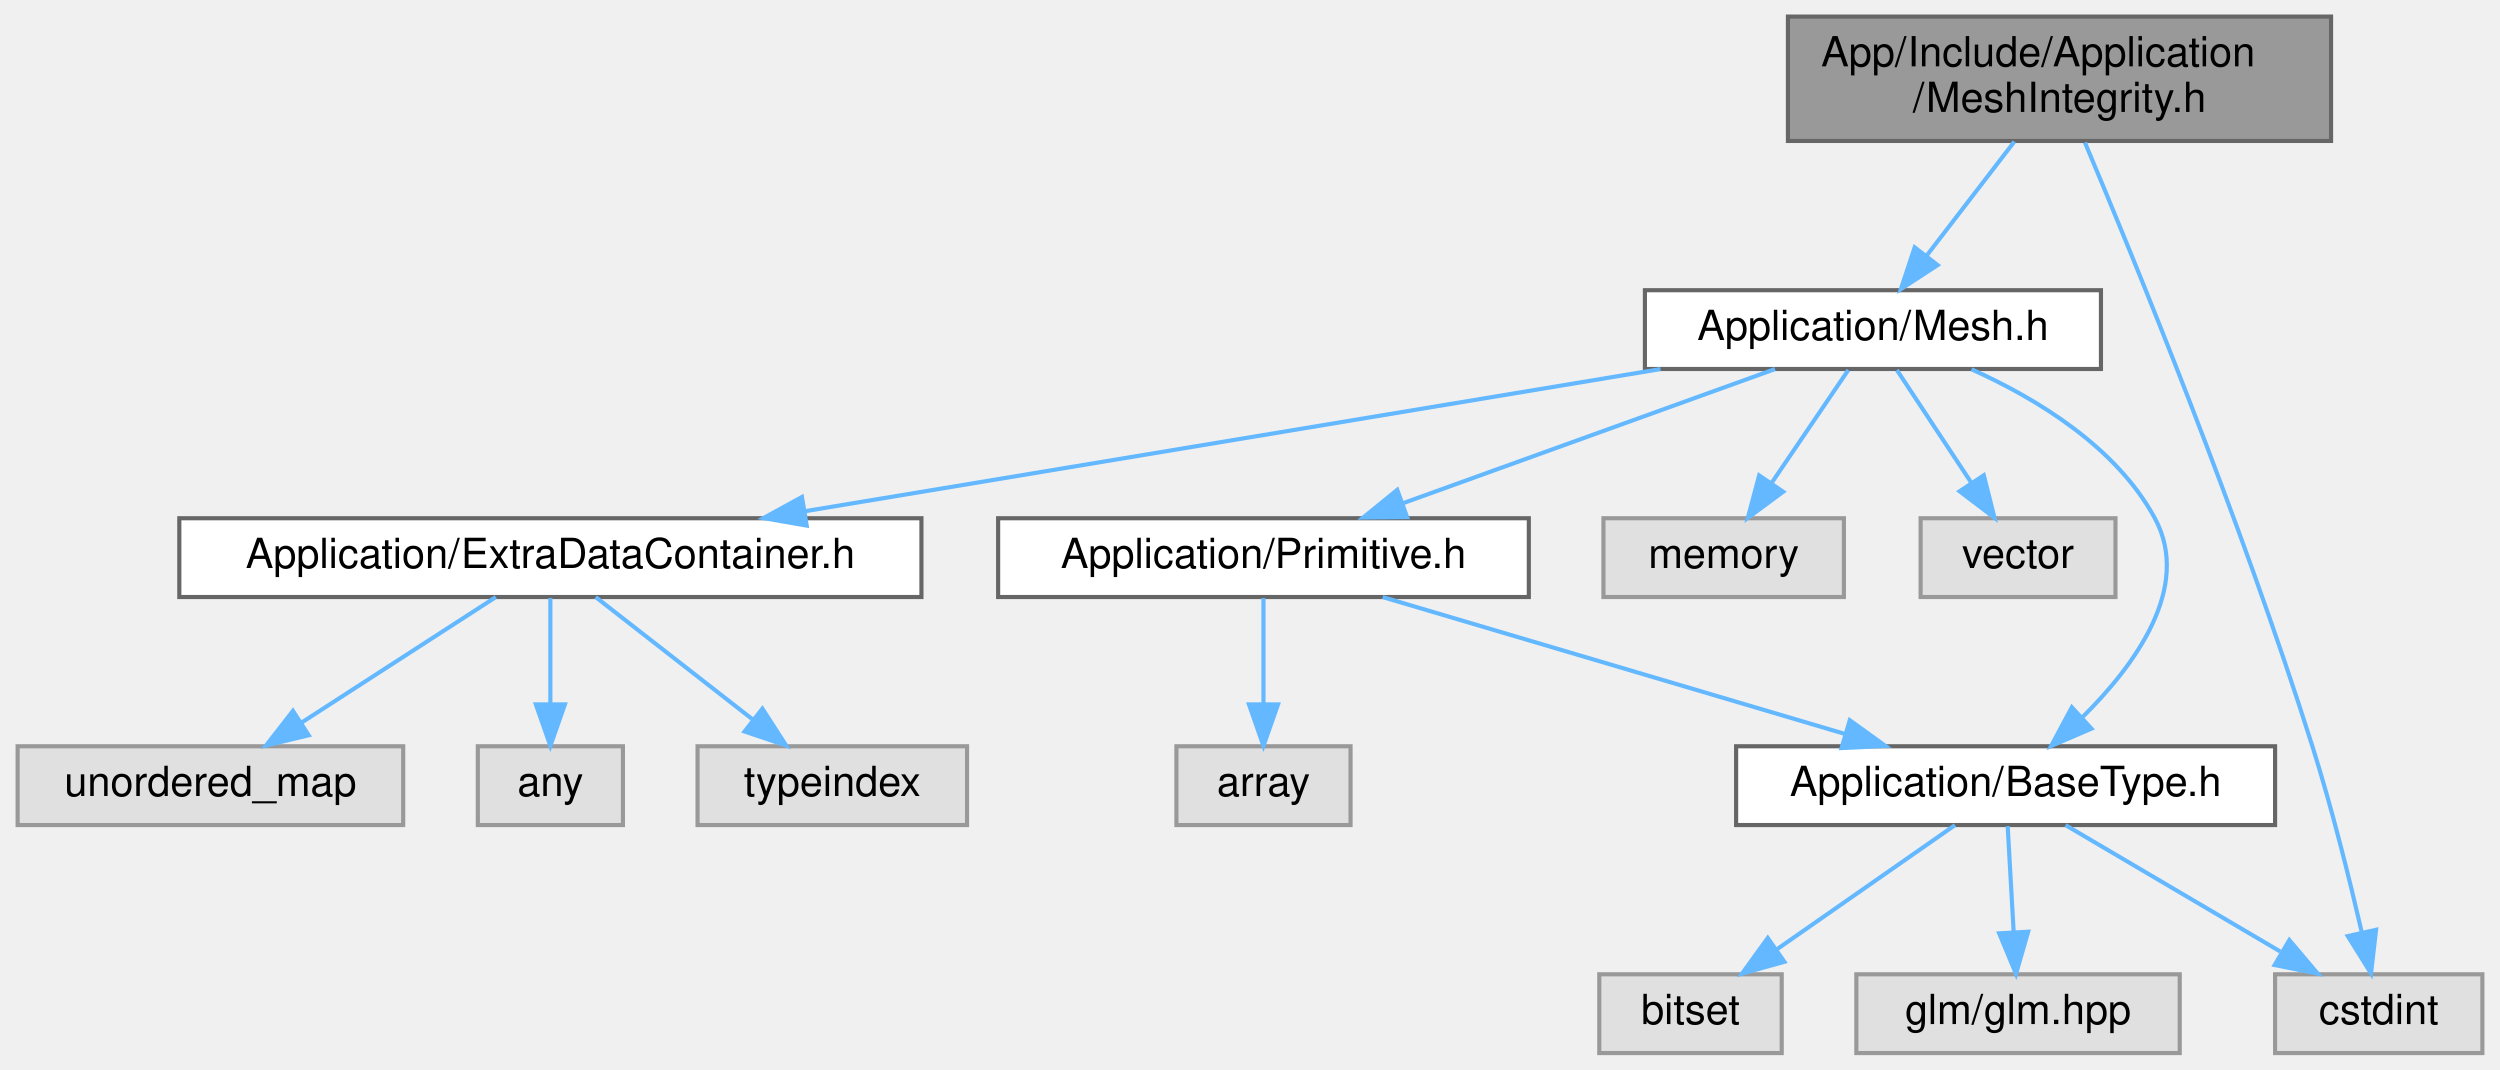
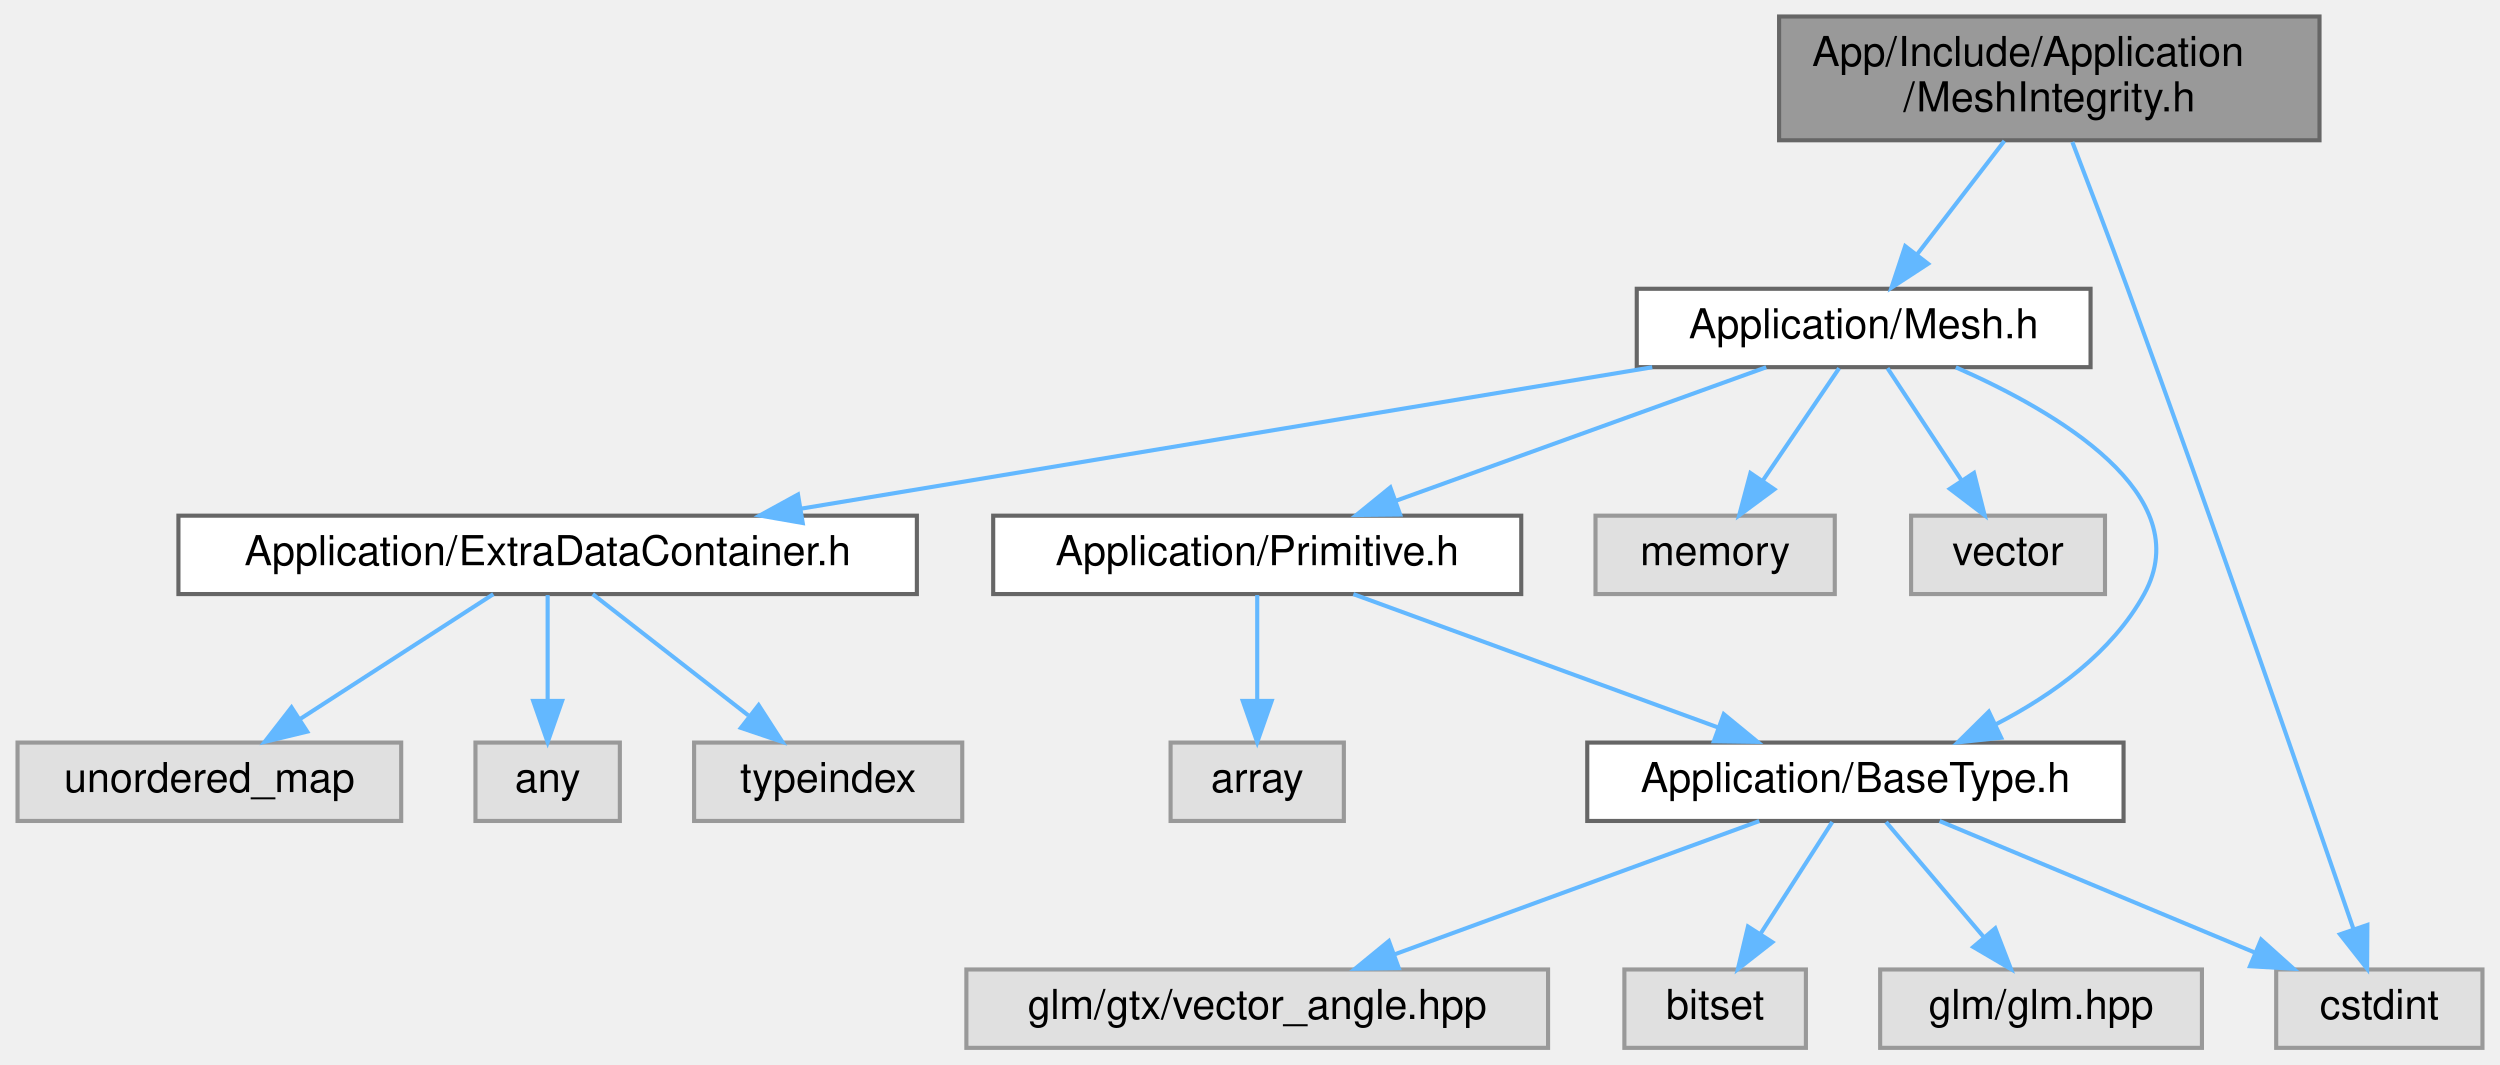
- <svg xmlns="http://www.w3.org/2000/svg" xmlns:xlink="http://www.w3.org/1999/xlink" width="603pt" height="258pt" viewBox="0.00 0.00 602.50 258.00">
+ <svg xmlns="http://www.w3.org/2000/svg" xmlns:xlink="http://www.w3.org/1999/xlink" width="606pt" height="258pt" viewBox="0.00 0.00 605.50 258.00">
  <g id="graph0" class="graph" transform="scale(1 1) rotate(0) translate(4 254)">
    <g id="Node000001" class="node">
      <g id="a_Node000001">
        <a xlink:title=" ">
          <polygon fill="#999999" stroke="#666666" points="558,-250 427,-250 427,-220 558,-220 558,-250" />
          <text text-anchor="start" x="435" y="-238" font-family="Helvetica,sans-Serif" font-size="10.00">App/Include/Application</text>
          <text text-anchor="middle" x="492.5" y="-227" font-family="Helvetica,sans-Serif" font-size="10.00">/MeshIntegrity.h</text>
        </a>
      </g>
    </g>
    <g id="Node000002" class="node">
      <g id="a_Node000002">
        <a xlink:href="Mesh_8h.html" target="_top" xlink:title=" ">
          <polygon fill="white" stroke="#666666" points="502.5,-184 392.5,-184 392.5,-165 502.5,-165 502.5,-184" />
          <text text-anchor="middle" x="447.5" y="-172" font-family="Helvetica,sans-Serif" font-size="10.00">Application/Mesh.h</text>
        </a>
      </g>
    </g>
    <g id="edge1_Node000001_Node000002" class="edge">
      <g id="a_edge1_Node000001_Node000002">
        <a xlink:title=" ">
          <path fill="none" stroke="#63b8ff" d="M481.61,-219.84C475.21,-211.52 467.08,-200.96 460.37,-192.23" />
          <polygon fill="#63b8ff" stroke="#63b8ff" points="463.11,-190.06 454.24,-184.27 457.57,-194.33 463.11,-190.06" />
        </a>
      </g>
    </g>
-     <g id="Node000006" class="node">
-       <g id="a_Node000006">
-         <a xlink:title=" ">
-           <polygon fill="#e0e0e0" stroke="#999999" points="594.5,-19 544.5,-19 544.5,0 594.5,0 594.5,-19" />
-           <text text-anchor="middle" x="569.5" y="-7" font-family="Helvetica,sans-Serif" font-size="10.00">cstdint</text>
-         </a>
-       </g>
-     </g>
-     <g id="edge15_Node000001_Node000006" class="edge">
-       <g id="a_edge15_Node000001_Node000006">
-         <a xlink:title=" ">
-           <path fill="none" stroke="#63b8ff" d="M498.63,-219.64C510.33,-191.87 536.24,-128.72 553.5,-74 558.21,-59.07 562.48,-41.84 565.42,-29.09" />
-           <polygon fill="#63b8ff" stroke="#63b8ff" points="568.86,-29.74 567.64,-19.22 562.03,-28.21 568.86,-29.74" />
+     <g id="Node000007" class="node">
+       <g id="a_Node000007">
+         <a xlink:title=" ">
+           <polygon fill="#e0e0e0" stroke="#999999" points="597.5,-19 547.5,-19 547.5,0 597.5,0 597.5,-19" />
+           <text text-anchor="middle" x="572.5" y="-7" font-family="Helvetica,sans-Serif" font-size="10.00">cstdint</text>
+         </a>
+       </g>
+     </g>
+     <g id="edge16_Node000001_Node000007" class="edge">
+       <g id="a_edge16_Node000001_Node000007">
+         <a xlink:title=" ">
+           <path fill="none" stroke="#63b8ff" d="M498.08,-219.59C501.92,-209.62 507.1,-196.04 511.5,-184 532.1,-127.67 555.31,-60.59 566.21,-28.86" />
+           <polygon fill="#63b8ff" stroke="#63b8ff" points="569.6,-29.79 569.53,-19.19 562.97,-27.52 569.6,-29.79" />
        </a>
      </g>
    </g>
    <g id="Node000003" class="node">
      <g id="a_Node000003">
        <a xlink:href="BaseType_8h.html" target="_top" xlink:title=" ">
-           <polygon fill="white" stroke="#666666" points="544.5,-74 414.5,-74 414.5,-55 544.5,-55 544.5,-74" />
-           <text text-anchor="middle" x="479.5" y="-62" font-family="Helvetica,sans-Serif" font-size="10.00">Application/BaseType.h</text>
+           <polygon fill="white" stroke="#666666" points="510.5,-74 380.5,-74 380.5,-55 510.5,-55 510.5,-74" />
+           <text text-anchor="middle" x="445.5" y="-62" font-family="Helvetica,sans-Serif" font-size="10.00">Application/BaseType.h</text>
        </a>
      </g>
    </g>
    <g id="edge2_Node000002_Node000003" class="edge">
      <g id="a_edge2_Node000002_Node000003">
        <a xlink:title=" ">
-           <path fill="none" stroke="#63b8ff" d="M471.28,-164.92C486.93,-157.89 506.17,-146.25 515.5,-129 524.47,-112.41 510.85,-93.66 497.87,-80.85" />
-           <polygon fill="#63b8ff" stroke="#63b8ff" points="500.21,-78.25 490.48,-74.07 495.48,-83.41 500.21,-78.25" />
-         </a>
-       </g>
-     </g>
-     <g id="Node000007" class="node">
-       <g id="a_Node000007">
+           <path fill="none" stroke="#63b8ff" d="M469.84,-164.96C494.4,-154.17 528.72,-134.07 515.5,-110 507.73,-95.85 493.33,-85.56 479.61,-78.46" />
+           <polygon fill="#63b8ff" stroke="#63b8ff" points="480.84,-75.17 470.31,-74.05 477.84,-81.49 480.84,-75.17" />
+         </a>
+       </g>
+     </g>
+     <g id="Node000008" class="node">
+       <g id="a_Node000008">
        <a xlink:href="ExtraDataContainer_8h.html" target="_top" xlink:title=" ">
          <polygon fill="white" stroke="#666666" points="218,-129 39,-129 39,-110 218,-110 218,-129" />
          <text text-anchor="middle" x="128.5" y="-117" font-family="Helvetica,sans-Serif" font-size="10.00">Application/ExtraDataContainer.h</text>
        </a>
      </g>
    </g>
-     <g id="edge6_Node000002_Node000007" class="edge">
-       <g id="a_edge6_Node000002_Node000007">
+     <g id="edge7_Node000002_Node000008" class="edge">
+       <g id="a_edge7_Node000002_Node000008">
        <a xlink:title=" ">
          <path fill="none" stroke="#63b8ff" d="M396.25,-164.98C340.06,-155.65 249.93,-140.67 189.98,-130.71" />
          <polygon fill="#63b8ff" stroke="#63b8ff" points="190.33,-127.22 179.89,-129.04 189.18,-134.13 190.33,-127.22" />
        </a>
      </g>
    </g>
-     <g id="Node000011" class="node">
-       <g id="a_Node000011">
+     <g id="Node000012" class="node">
+       <g id="a_Node000012">
        <a xlink:href="Primitive_8h.html" target="_top" xlink:title=" ">
          <polygon fill="white" stroke="#666666" points="364.5,-129 236.5,-129 236.5,-110 364.5,-110 364.5,-129" />
          <text text-anchor="middle" x="300.5" y="-117" font-family="Helvetica,sans-Serif" font-size="10.00">Application/Primitive.h</text>
        </a>
      </g>
    </g>
-     <g id="edge10_Node000002_Node000011" class="edge">
-       <g id="a_edge10_Node000002_Node000011">
+     <g id="edge11_Node000002_Node000012" class="edge">
+       <g id="a_edge11_Node000002_Node000012">
        <a xlink:title=" ">
          <path fill="none" stroke="#63b8ff" d="M423.88,-164.98C399.6,-156.23 361.55,-142.51 334.13,-132.62" />
          <polygon fill="#63b8ff" stroke="#63b8ff" points="335.14,-129.27 324.55,-129.17 332.77,-135.85 335.14,-129.27" />
        </a>
      </g>
    </g>
+     <g id="Node000014" class="node">
+       <g id="a_Node000014">
+         <a xlink:title=" ">
+           <polygon fill="#e0e0e0" stroke="#999999" points="440.5,-129 382.5,-129 382.5,-110 440.5,-110 440.5,-129" />
+           <text text-anchor="middle" x="411.5" y="-117" font-family="Helvetica,sans-Serif" font-size="10.00">memory</text>
+         </a>
+       </g>
+     </g>
+     <g id="edge14_Node000002_Node000014" class="edge">
+       <g id="a_edge14_Node000002_Node000014">
+         <a xlink:title=" ">
+           <path fill="none" stroke="#63b8ff" d="M441.56,-164.75C436.52,-157.34 429.16,-146.5 422.99,-137.41" />
+           <polygon fill="#63b8ff" stroke="#63b8ff" points="425.85,-135.39 417.33,-129.09 420.06,-139.33 425.85,-135.39" />
+         </a>
+       </g>
+     </g>
+     <g id="Node000015" class="node">
+       <g id="a_Node000015">
+         <a xlink:title=" ">
+           <polygon fill="#e0e0e0" stroke="#999999" points="506,-129 459,-129 459,-110 506,-110 506,-129" />
+           <text text-anchor="middle" x="482.5" y="-117" font-family="Helvetica,sans-Serif" font-size="10.00">vector</text>
+         </a>
+       </g>
+     </g>
+     <g id="edge15_Node000002_Node000015" class="edge">
+       <g id="a_edge15_Node000002_Node000015">
+         <a xlink:title=" ">
+           <path fill="none" stroke="#63b8ff" d="M453.28,-164.75C458.12,-157.42 465.18,-146.73 471.14,-137.7" />
+           <polygon fill="#63b8ff" stroke="#63b8ff" points="474.24,-139.36 476.83,-129.09 468.4,-135.5 474.24,-139.36" />
+         </a>
+       </g>
+     </g>
+     <g id="Node000004" class="node">
+       <g id="a_Node000004">
+         <a xlink:title=" ">
+           <polygon fill="#e0e0e0" stroke="#999999" points="529.5,-19 451.5,-19 451.5,0 529.5,0 529.5,-19" />
+           <text text-anchor="middle" x="490.5" y="-7" font-family="Helvetica,sans-Serif" font-size="10.00">glm/glm.hpp</text>
+         </a>
+       </g>
+     </g>
+     <g id="edge3_Node000003_Node000004" class="edge">
+       <g id="a_edge3_Node000003_Node000004">
+         <a xlink:title=" ">
+           <path fill="none" stroke="#63b8ff" d="M452.93,-54.75C459.35,-47.18 468.81,-36.05 476.62,-26.84" />
+           <polygon fill="#63b8ff" stroke="#63b8ff" points="479.4,-28.98 483.21,-19.09 474.07,-24.45 479.4,-28.98" />
+         </a>
+       </g>
+     </g>
+     <g id="Node000005" class="node">
+       <g id="a_Node000005">
+         <a xlink:title=" ">
+           <polygon fill="#e0e0e0" stroke="#999999" points="371,-19 230,-19 230,0 371,0 371,-19" />
+           <text text-anchor="middle" x="300.5" y="-7" font-family="Helvetica,sans-Serif" font-size="10.00">glm/gtx/vector_angle.hpp</text>
+         </a>
+       </g>
+     </g>
+     <g id="edge4_Node000003_Node000005" class="edge">
+       <g id="a_edge4_Node000003_Node000005">
+         <a xlink:title=" ">
+           <path fill="none" stroke="#63b8ff" d="M422.2,-54.98C398.25,-46.23 360.72,-32.51 333.67,-22.62" />
+           <polygon fill="#63b8ff" stroke="#63b8ff" points="334.81,-19.32 324.22,-19.17 332.41,-25.89 334.81,-19.32" />
+         </a>
+       </g>
+     </g>
+     <g id="Node000006" class="node">
+       <g id="a_Node000006">
+         <a xlink:title=" ">
+           <polygon fill="#e0e0e0" stroke="#999999" points="433.5,-19 389.5,-19 389.5,0 433.5,0 433.5,-19" />
+           <text text-anchor="middle" x="411.5" y="-7" font-family="Helvetica,sans-Serif" font-size="10.00">bitset</text>
+         </a>
+       </g>
+     </g>
+     <g id="edge5_Node000003_Node000006" class="edge">
+       <g id="a_edge5_Node000003_Node000006">
+         <a xlink:title=" ">
+           <path fill="none" stroke="#63b8ff" d="M439.89,-54.75C435.18,-47.42 428.33,-36.73 422.53,-27.7" />
+           <polygon fill="#63b8ff" stroke="#63b8ff" points="425.36,-25.62 417.01,-19.09 419.46,-29.4 425.36,-25.62" />
+         </a>
+       </g>
+     </g>
+     <g id="edge6_Node000003_Node000007" class="edge">
+       <g id="a_edge6_Node000003_Node000007">
+         <a xlink:title=" ">
+           <path fill="none" stroke="#63b8ff" d="M465.9,-54.98C486.52,-46.38 518.61,-32.99 542.19,-23.15" />
+           <polygon fill="#63b8ff" stroke="#63b8ff" points="543.84,-26.25 551.72,-19.17 541.15,-19.79 543.84,-26.25" />
+         </a>
+       </g>
+     </g>
+     <g id="Node000009" class="node">
+       <g id="a_Node000009">
+         <a xlink:title=" ">
+           <polygon fill="#e0e0e0" stroke="#999999" points="146,-74 111,-74 111,-55 146,-55 146,-74" />
+           <text text-anchor="middle" x="128.5" y="-62" font-family="Helvetica,sans-Serif" font-size="10.00">any</text>
+         </a>
+       </g>
+     </g>
+     <g id="edge8_Node000008_Node000009" class="edge">
+       <g id="a_edge8_Node000008_Node000009">
+         <a xlink:title=" ">
+           <path fill="none" stroke="#63b8ff" d="M128.5,-109.75C128.5,-102.8 128.5,-92.85 128.5,-84.13" />
+           <polygon fill="#63b8ff" stroke="#63b8ff" points="132,-84.09 128.5,-74.09 125,-84.09 132,-84.09" />
+         </a>
+       </g>
+     </g>
+     <g id="Node000010" class="node">
+       <g id="a_Node000010">
+         <a xlink:title=" ">
+           <polygon fill="#e0e0e0" stroke="#999999" points="229,-74 164,-74 164,-55 229,-55 229,-74" />
+           <text text-anchor="middle" x="196.5" y="-62" font-family="Helvetica,sans-Serif" font-size="10.00">typeindex</text>
+         </a>
+       </g>
+     </g>
+     <g id="edge9_Node000008_Node000010" class="edge">
+       <g id="a_edge9_Node000008_Node000010">
+         <a xlink:title=" ">
+           <path fill="none" stroke="#63b8ff" d="M139.43,-109.98C149.58,-102.07 164.92,-90.11 177.15,-80.58" />
+           <polygon fill="#63b8ff" stroke="#63b8ff" points="179.64,-83.08 185.38,-74.17 175.34,-77.56 179.64,-83.08" />
+         </a>
+       </g>
+     </g>
+     <g id="Node000011" class="node">
+       <g id="a_Node000011">
+         <a xlink:title=" ">
+           <polygon fill="#e0e0e0" stroke="#999999" points="93,-74 0,-74 0,-55 93,-55 93,-74" />
+           <text text-anchor="middle" x="46.5" y="-62" font-family="Helvetica,sans-Serif" font-size="10.00">unordered_map</text>
+         </a>
+       </g>
+     </g>
+     <g id="edge10_Node000008_Node000011" class="edge">
+       <g id="a_edge10_Node000008_Node000011">
+         <a xlink:title=" ">
+           <path fill="none" stroke="#63b8ff" d="M115.33,-109.98C102.73,-101.84 83.5,-89.41 68.56,-79.76" />
+           <polygon fill="#63b8ff" stroke="#63b8ff" points="70.21,-76.66 59.91,-74.17 66.41,-82.54 70.21,-76.66" />
+         </a>
+       </g>
+     </g>
+     <g id="edge12_Node000012_Node000003" class="edge">
+       <g id="a_edge12_Node000012_Node000003">
+         <a xlink:title=" ">
+           <path fill="none" stroke="#63b8ff" d="M323.8,-109.98C347.75,-101.23 385.28,-87.51 412.33,-77.62" />
+           <polygon fill="#63b8ff" stroke="#63b8ff" points="413.59,-80.89 421.78,-74.17 411.19,-74.32 413.59,-80.89" />
+         </a>
+       </g>
+     </g>
    <g id="Node000013" class="node">
      <g id="a_Node000013">
        <a xlink:title=" ">
-           <polygon fill="#e0e0e0" stroke="#999999" points="440.5,-129 382.5,-129 382.5,-110 440.5,-110 440.5,-129" />
-           <text text-anchor="middle" x="411.5" y="-117" font-family="Helvetica,sans-Serif" font-size="10.00">memory</text>
-         </a>
-       </g>
-     </g>
-     <g id="edge13_Node000002_Node000013" class="edge">
-       <g id="a_edge13_Node000002_Node000013">
-         <a xlink:title=" ">
-           <path fill="none" stroke="#63b8ff" d="M441.56,-164.75C436.52,-157.34 429.16,-146.5 422.99,-137.41" />
-           <polygon fill="#63b8ff" stroke="#63b8ff" points="425.85,-135.39 417.33,-129.09 420.06,-139.33 425.85,-135.39" />
-         </a>
-       </g>
-     </g>
-     <g id="Node000014" class="node">
-       <g id="a_Node000014">
-         <a xlink:title=" ">
-           <polygon fill="#e0e0e0" stroke="#999999" points="506,-129 459,-129 459,-110 506,-110 506,-129" />
-           <text text-anchor="middle" x="482.5" y="-117" font-family="Helvetica,sans-Serif" font-size="10.00">vector</text>
-         </a>
-       </g>
-     </g>
-     <g id="edge14_Node000002_Node000014" class="edge">
-       <g id="a_edge14_Node000002_Node000014">
-         <a xlink:title=" ">
-           <path fill="none" stroke="#63b8ff" d="M453.28,-164.75C458.12,-157.42 465.18,-146.73 471.14,-137.7" />
-           <polygon fill="#63b8ff" stroke="#63b8ff" points="474.24,-139.36 476.83,-129.09 468.4,-135.5 474.24,-139.36" />
-         </a>
-       </g>
-     </g>
-     <g id="Node000004" class="node">
-       <g id="a_Node000004">
-         <a xlink:title=" ">
-           <polygon fill="#e0e0e0" stroke="#999999" points="521.5,-19 443.5,-19 443.5,0 521.5,0 521.5,-19" />
-           <text text-anchor="middle" x="482.5" y="-7" font-family="Helvetica,sans-Serif" font-size="10.00">glm/glm.hpp</text>
-         </a>
-       </g>
-     </g>
-     <g id="edge3_Node000003_Node000004" class="edge">
-       <g id="a_edge3_Node000003_Node000004">
-         <a xlink:title=" ">
-           <path fill="none" stroke="#63b8ff" d="M480,-54.75C480.39,-47.8 480.95,-37.85 481.45,-29.13" />
-           <polygon fill="#63b8ff" stroke="#63b8ff" points="484.94,-29.27 482.01,-19.09 477.95,-28.88 484.94,-29.27" />
-         </a>
-       </g>
-     </g>
-     <g id="Node000005" class="node">
-       <g id="a_Node000005">
-         <a xlink:title=" ">
-           <polygon fill="#e0e0e0" stroke="#999999" points="425.5,-19 381.5,-19 381.5,0 425.5,0 425.5,-19" />
-           <text text-anchor="middle" x="403.5" y="-7" font-family="Helvetica,sans-Serif" font-size="10.00">bitset</text>
-         </a>
-       </g>
-     </g>
-     <g id="edge4_Node000003_Node000005" class="edge">
-       <g id="a_edge4_Node000003_Node000005">
-         <a xlink:title=" ">
-           <path fill="none" stroke="#63b8ff" d="M467.29,-54.98C455.72,-46.92 438.12,-34.65 424.34,-25.03" />
-           <polygon fill="#63b8ff" stroke="#63b8ff" points="426.14,-22.02 415.93,-19.17 422.13,-27.76 426.14,-22.02" />
-         </a>
-       </g>
-     </g>
-     <g id="edge5_Node000003_Node000006" class="edge">
-       <g id="a_edge5_Node000003_Node000006">
-         <a xlink:title=" ">
-           <path fill="none" stroke="#63b8ff" d="M493.96,-54.98C507.92,-46.77 529.29,-34.18 545.75,-24.49" />
-           <polygon fill="#63b8ff" stroke="#63b8ff" points="547.94,-27.26 554.78,-19.17 544.38,-21.23 547.94,-27.26" />
-         </a>
-       </g>
-     </g>
-     <g id="Node000008" class="node">
-       <g id="a_Node000008">
-         <a xlink:title=" ">
-           <polygon fill="#e0e0e0" stroke="#999999" points="146,-74 111,-74 111,-55 146,-55 146,-74" />
-           <text text-anchor="middle" x="128.5" y="-62" font-family="Helvetica,sans-Serif" font-size="10.00">any</text>
-         </a>
-       </g>
-     </g>
-     <g id="edge7_Node000007_Node000008" class="edge">
-       <g id="a_edge7_Node000007_Node000008">
-         <a xlink:title=" ">
-           <path fill="none" stroke="#63b8ff" d="M128.5,-109.75C128.5,-102.8 128.5,-92.85 128.5,-84.13" />
-           <polygon fill="#63b8ff" stroke="#63b8ff" points="132,-84.09 128.5,-74.09 125,-84.09 132,-84.09" />
-         </a>
-       </g>
-     </g>
-     <g id="Node000009" class="node">
-       <g id="a_Node000009">
-         <a xlink:title=" ">
-           <polygon fill="#e0e0e0" stroke="#999999" points="229,-74 164,-74 164,-55 229,-55 229,-74" />
-           <text text-anchor="middle" x="196.5" y="-62" font-family="Helvetica,sans-Serif" font-size="10.00">typeindex</text>
-         </a>
-       </g>
-     </g>
-     <g id="edge8_Node000007_Node000009" class="edge">
-       <g id="a_edge8_Node000007_Node000009">
-         <a xlink:title=" ">
-           <path fill="none" stroke="#63b8ff" d="M139.43,-109.98C149.58,-102.07 164.92,-90.11 177.15,-80.58" />
-           <polygon fill="#63b8ff" stroke="#63b8ff" points="179.64,-83.08 185.38,-74.17 175.34,-77.56 179.64,-83.08" />
-         </a>
-       </g>
-     </g>
-     <g id="Node000010" class="node">
-       <g id="a_Node000010">
-         <a xlink:title=" ">
-           <polygon fill="#e0e0e0" stroke="#999999" points="93,-74 0,-74 0,-55 93,-55 93,-74" />
-           <text text-anchor="middle" x="46.5" y="-62" font-family="Helvetica,sans-Serif" font-size="10.00">unordered_map</text>
-         </a>
-       </g>
-     </g>
-     <g id="edge9_Node000007_Node000010" class="edge">
-       <g id="a_edge9_Node000007_Node000010">
-         <a xlink:title=" ">
-           <path fill="none" stroke="#63b8ff" d="M115.33,-109.98C102.73,-101.84 83.5,-89.41 68.56,-79.76" />
-           <polygon fill="#63b8ff" stroke="#63b8ff" points="70.21,-76.66 59.91,-74.17 66.41,-82.54 70.21,-76.66" />
-         </a>
-       </g>
-     </g>
-     <g id="edge11_Node000011_Node000003" class="edge">
-       <g id="a_edge11_Node000011_Node000003">
-         <a xlink:title=" ">
-           <path fill="none" stroke="#63b8ff" d="M329.26,-109.98C359.44,-101.05 407.07,-86.94 440.6,-77.02" />
-           <polygon fill="#63b8ff" stroke="#63b8ff" points="441.92,-80.28 450.52,-74.08 439.93,-73.57 441.92,-80.28" />
-         </a>
-       </g>
-     </g>
-     <g id="Node000012" class="node">
-       <g id="a_Node000012">
-         <a xlink:title=" ">
          <polygon fill="#e0e0e0" stroke="#999999" points="321.5,-74 279.5,-74 279.5,-55 321.5,-55 321.5,-74" />
          <text text-anchor="middle" x="300.5" y="-62" font-family="Helvetica,sans-Serif" font-size="10.00">array</text>
        </a>
      </g>
    </g>
-     <g id="edge12_Node000011_Node000012" class="edge">
-       <g id="a_edge12_Node000011_Node000012">
+     <g id="edge13_Node000012_Node000013" class="edge">
+       <g id="a_edge13_Node000012_Node000013">
        <a xlink:title=" ">
          <path fill="none" stroke="#63b8ff" d="M300.5,-109.75C300.5,-102.8 300.5,-92.85 300.5,-84.13" />
          <polygon fill="#63b8ff" stroke="#63b8ff" points="304,-84.09 300.5,-74.09 297,-84.09 304,-84.09" />
        </a>
      </g>
    </g>
  </g>
</svg>
